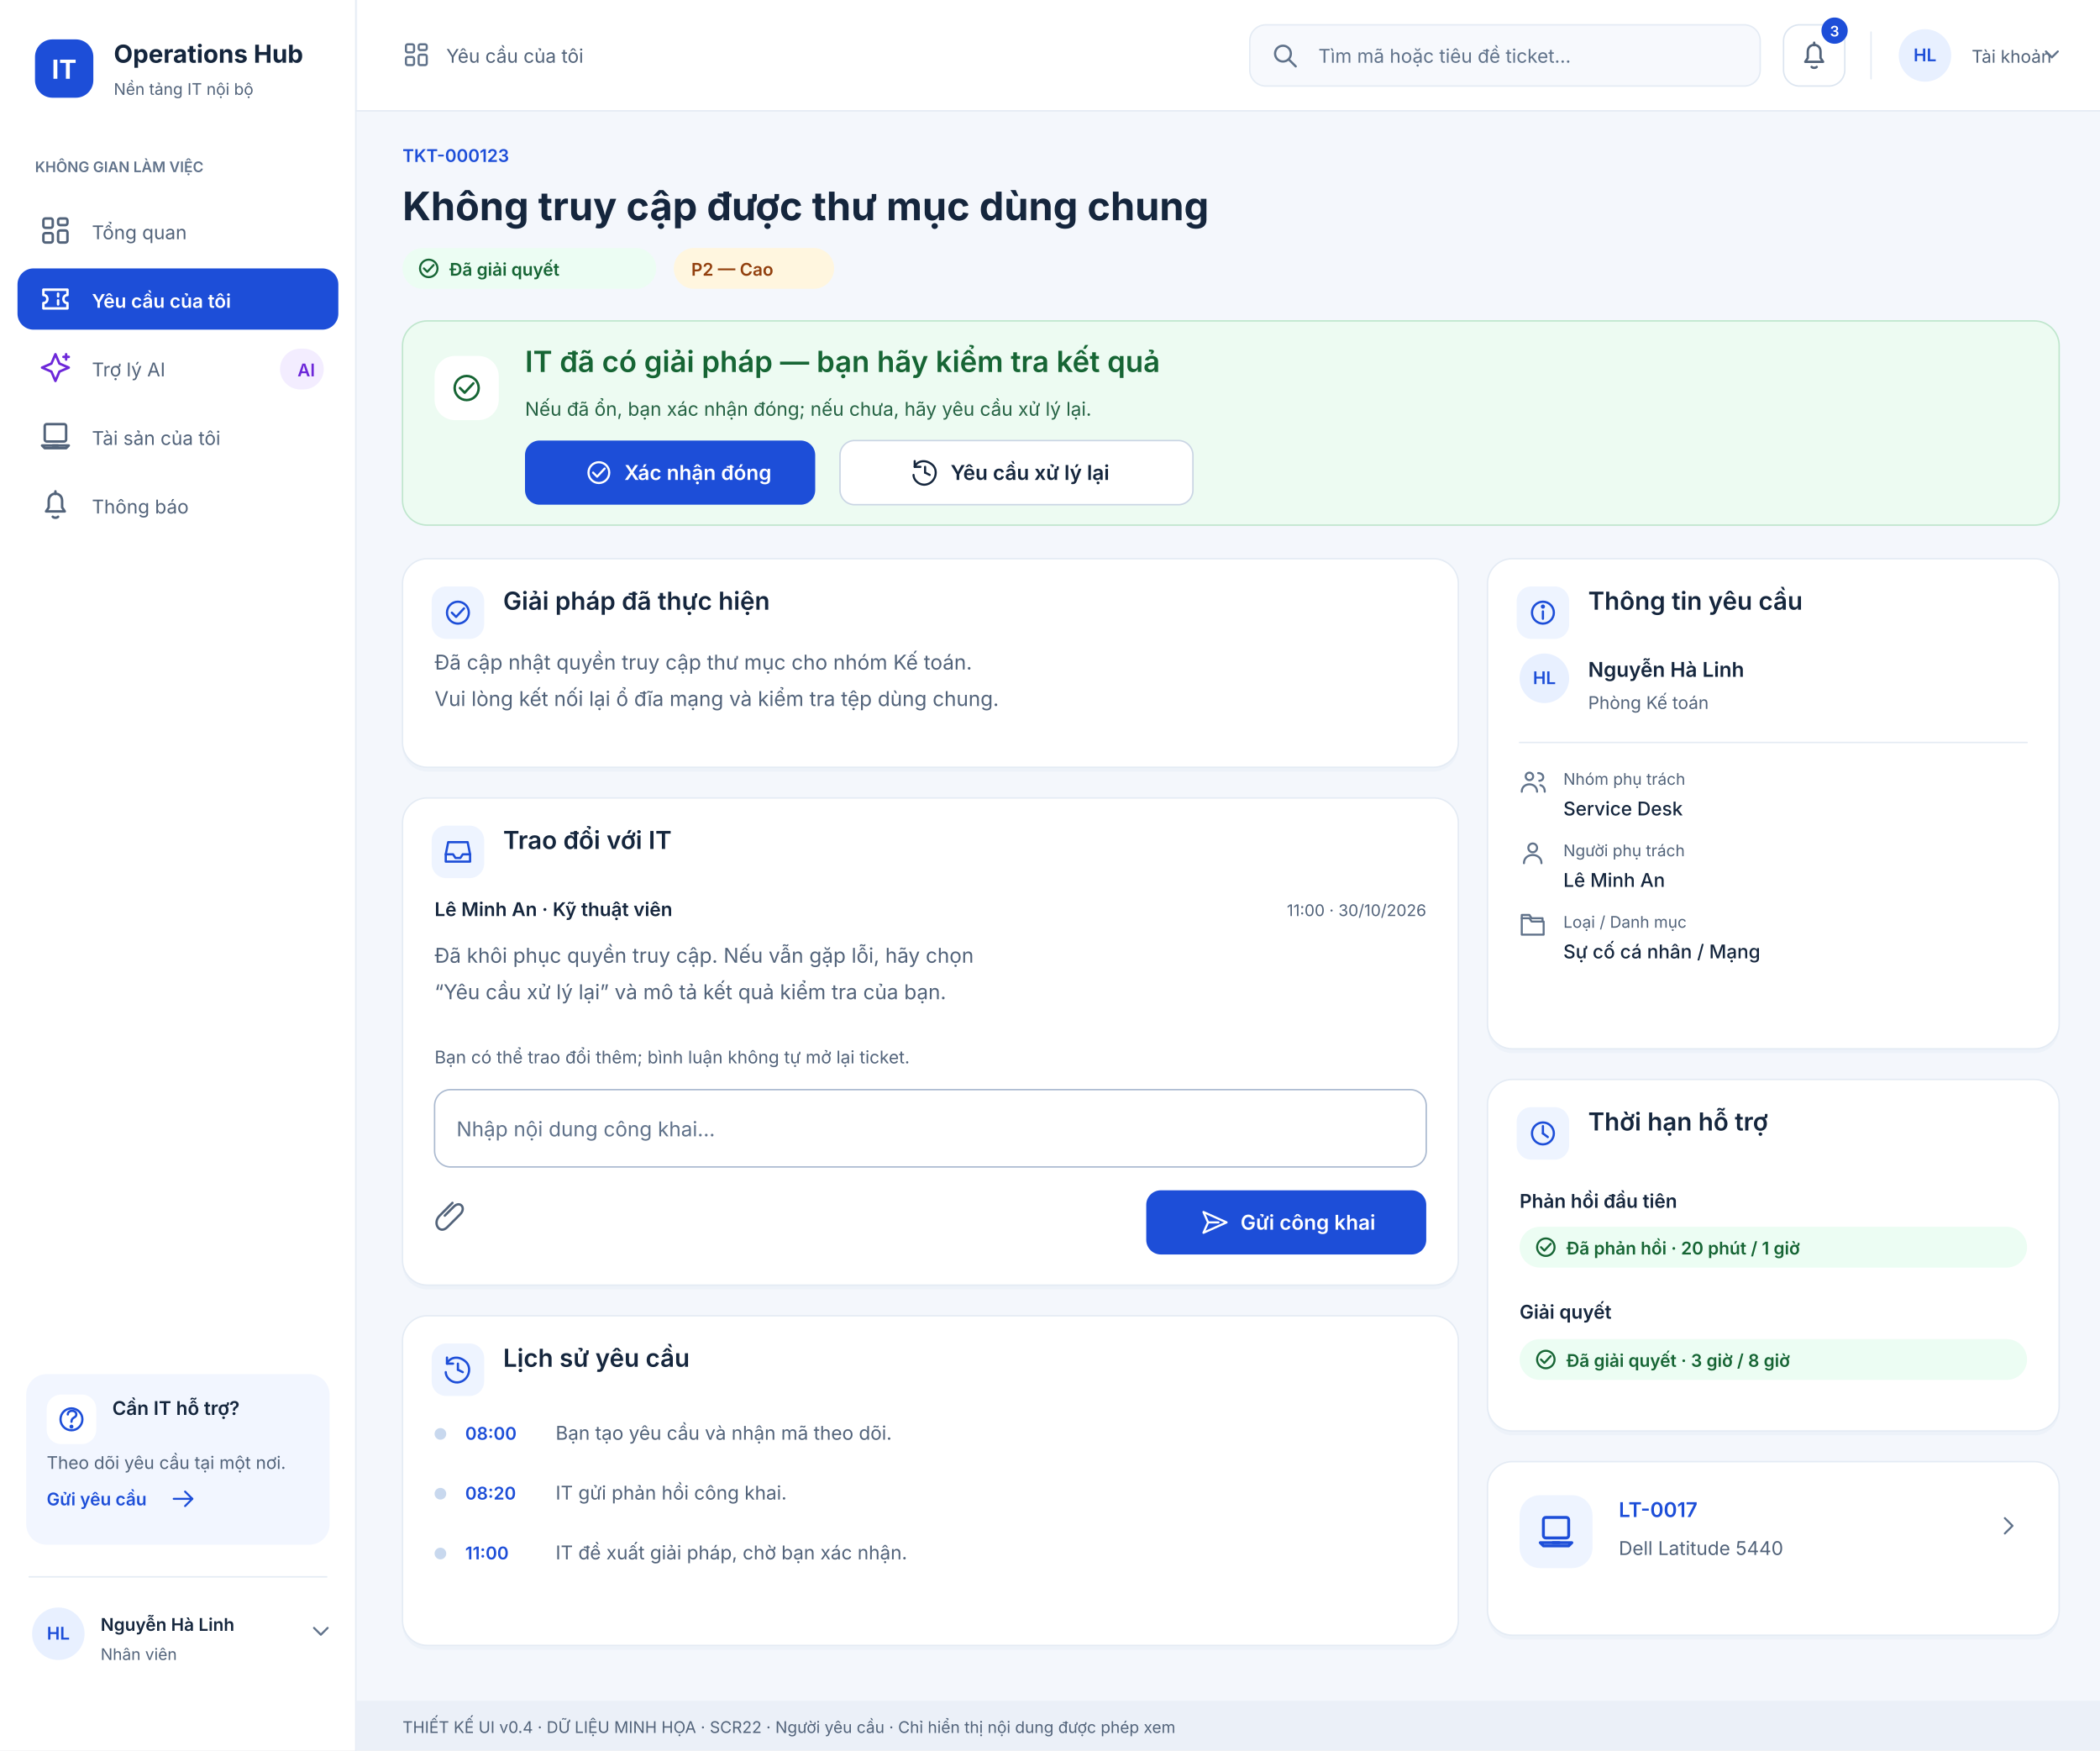
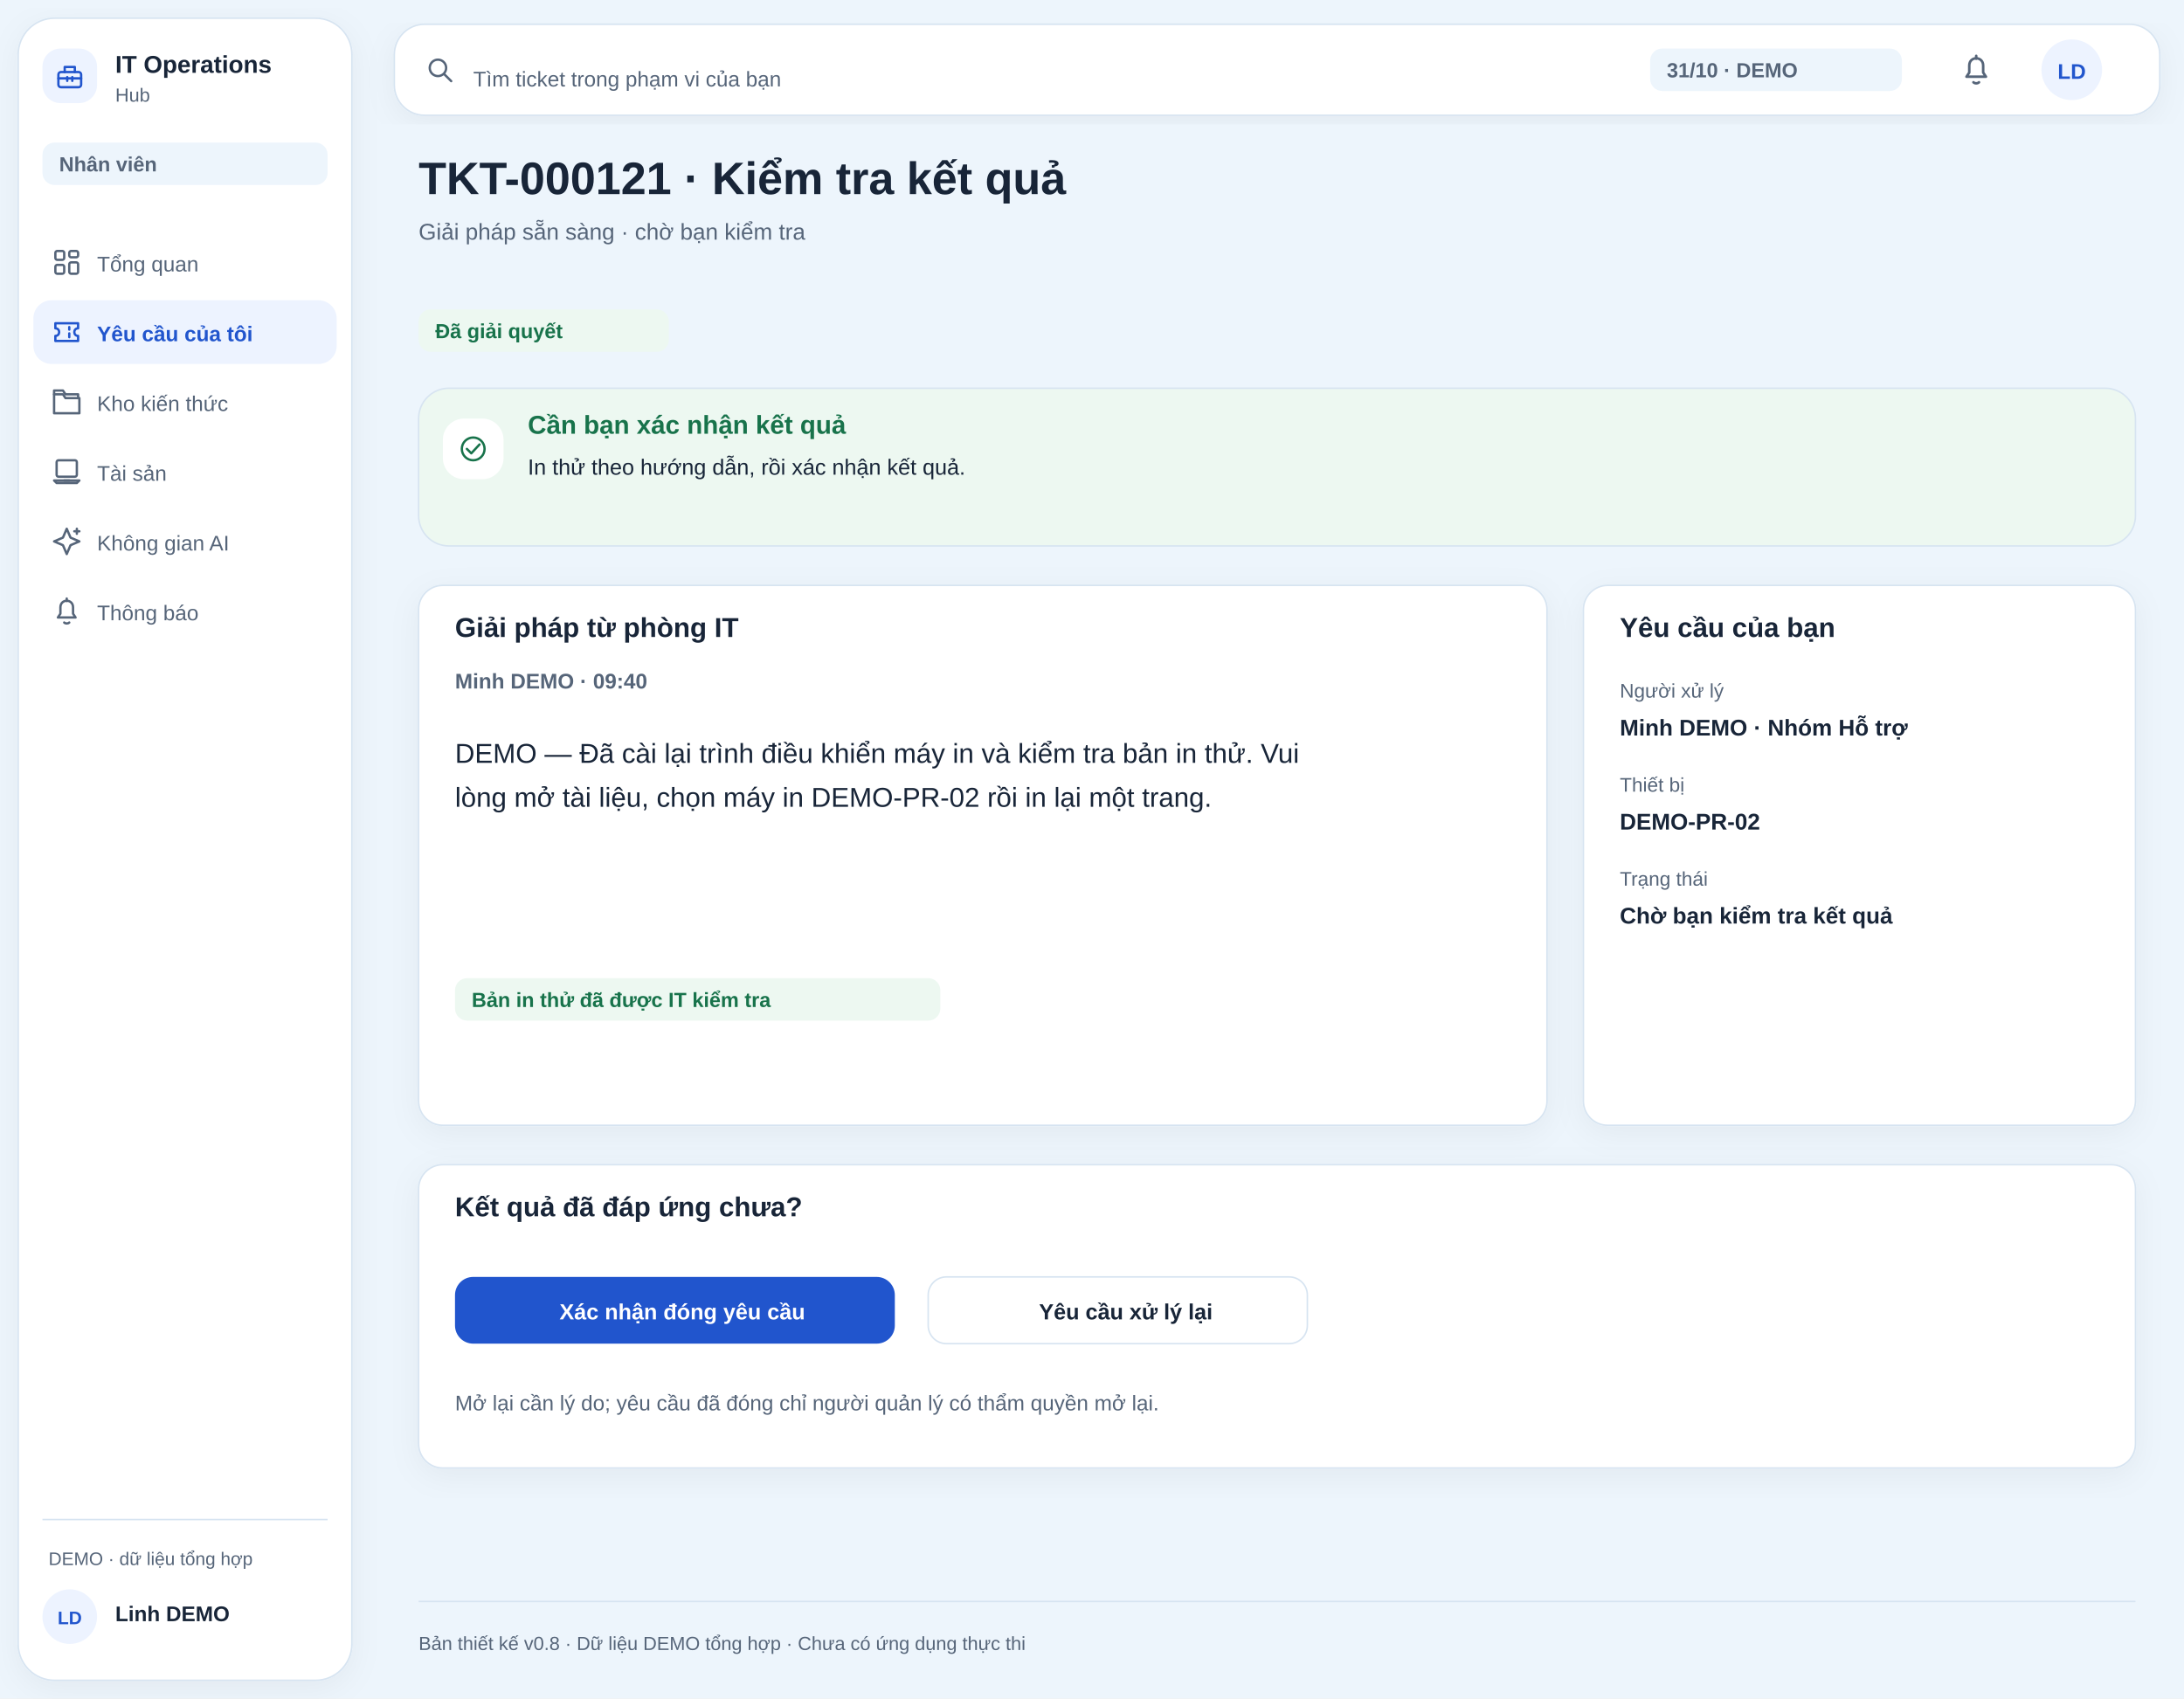
- <svg xmlns="http://www.w3.org/2000/svg" width="1440" height="1200" viewBox="0 0 1440 1200" role="img" aria-labelledby="title desc" data-figure-id="FIG-UI06" data-design-status="design-draft">
-   <style>text{font-family:Inter,Segoe UI,Arial,sans-serif}</style>
-   <rect x="0" y="0" width="1440" height="1200" rx="0" fill="#F4F7FC" />
-   <rect x="0" y="0" width="244" height="1200" rx="0" fill="white" />
-   <line x1="244" y1="0" x2="244" y2="1200" stroke="#E5ECF5" stroke-width="1" stroke-linecap="round" />
-   <rect x="24" y="27" width="40" height="40" rx="12" fill="#1D4ED8" />
-   <text x="44" y="54" font-size="18" fill="white" font-weight="700" text-anchor="middle">IT</text>
-   <text x="78" y="43" font-size="17" fill="#15263D" font-weight="700" text-anchor="start">Operations Hub</text>
-   <text x="78" y="65" font-size="11" fill="#52637A" font-weight="400" text-anchor="start">Nền tảng IT nội bộ</text>
-   <text x="24" y="118" font-size="10" fill="#60728A" font-weight="600" text-anchor="start">KHÔNG GIAN LÀM VIỆC</text>
-   <rect x="29.75" y="149.75" width="6.417" height="6.417" rx="1.375" fill="none" stroke="#52637A" stroke-width="1.696" />
-   <rect x="39.833" y="149.75" width="6.417" height="4.583" rx="1.375" fill="none" stroke="#52637A" stroke-width="1.696" />
-   <rect x="29.75" y="159.833" width="6.417" height="6.417" rx="1.375" fill="none" stroke="#52637A" stroke-width="1.696" />
-   <rect x="39.833" y="158.0" width="6.417" height="8.25" rx="1.375" fill="none" stroke="#52637A" stroke-width="1.696" />
-   <text x="63" y="164" font-size="13" fill="#52637A" font-weight="400" text-anchor="start">Tổng quan</text>
-   <rect x="12" y="184" width="220" height="42" rx="11" fill="#1D4ED8" />
-   <path d="M 29.75 198.583 L 46.25 198.583 L 46.25 202.25 C 42.583 202.25 42.583 207.75 46.25 207.75 L 46.25 211.417 L 29.75 211.417 L 29.75 207.75 C 33.417 207.75 33.417 202.25 29.75 202.25 Z" fill="none" stroke="white" stroke-width="1.696" stroke-linecap="round" stroke-linejoin="round" />
-   <line x1="39.833" y1="201.333" x2="39.833" y2="203.167" stroke="white" stroke-width="1.696" stroke-linecap="round" />
-   <line x1="39.833" y1="205.917" x2="39.833" y2="208.667" stroke="white" stroke-width="1.696" stroke-linecap="round" />
-   <text x="63" y="211" font-size="13" fill="white" font-weight="600" text-anchor="start">Yêu cầu của tôi</text>
-   <path d="M 38.0 242.833 L 40.75 249.25 L 47.167 252.0 L 40.75 254.75 L 38.0 261.167 L 35.25 254.75 L 28.833 252.0 L 35.25 249.25 Z" fill="none" stroke="#6D28D9" stroke-width="1.696" stroke-linecap="round" stroke-linejoin="round" />
-   <line x1="45.333" y1="242.833" x2="45.333" y2="246.5" stroke="#6D28D9" stroke-width="1.696" stroke-linecap="round" />
-   <line x1="43.5" y1="244.667" x2="47.167" y2="244.667" stroke="#6D28D9" stroke-width="1.696" stroke-linecap="round" />
-   <text x="63" y="258" font-size="13" fill="#52637A" font-weight="400" text-anchor="start">Trợ lý AI</text>
-   <rect x="192" y="239" width="30" height="28" rx="14" fill="#F3EDFF" />
-   <text x="204" y="258" font-size="12" fill="#6D28D9" font-weight="600" text-anchor="start">AI</text>
-   <rect x="30.667" y="290.75" width="14.667" height="11.917" rx="1.375" fill="none" stroke="#52637A" stroke-width="1.696" />
-   <path d="M 28.833 305.417 L 47.167 305.417 L 45.333 307.25 L 30.667 307.25 Z" fill="none" stroke="#52637A" stroke-width="1.696" stroke-linecap="round" stroke-linejoin="round" />
-   <line x1="36.167" y1="305.417" x2="39.833" y2="305.417" stroke="#52637A" stroke-width="1.696" stroke-linecap="round" />
-   <text x="63" y="305" font-size="13" fill="#52637A" font-weight="400" text-anchor="start">Tài sản của tôi</text>
-   <path d="M 31.583 350.583 L 44.417 350.583 L 42.583 347.833 L 42.583 343.25 C 42.583 336.833 33.417 336.833 33.417 343.25 L 33.417 347.833 Z" fill="none" stroke="#52637A" stroke-width="1.696" stroke-linecap="round" stroke-linejoin="round" />
-   <path d="M 36.167 354.25 C 37.083 355.167 38.917 355.167 39.833 354.25" fill="none" stroke="#52637A" stroke-width="1.696" stroke-linecap="round" stroke-linejoin="round" />
-   <line x1="38.0" y1="336.833" x2="38.0" y2="338.667" stroke="#52637A" stroke-width="1.696" stroke-linecap="round" />
-   <text x="63" y="352" font-size="13" fill="#52637A" font-weight="400" text-anchor="start">Thông báo</text>
-   <rect x="18" y="942" width="208" height="117" rx="14" fill="#F2F6FF" />
-   <rect x="32" y="956" width="34" height="34" rx="10" fill="white" />
-   <circle cx="49.0" cy="973.0" r="7.5" fill="none" stroke="#1D4ED8" stroke-width="1.542" />
-   <path d="M 46.5 969.667 C 46.5 966.333 52.333 966.333 52.333 969.667 C 52.333 972.167 49.0 971.333 49.0 974.667" fill="none" stroke="#1D4ED8" stroke-width="1.542" stroke-linecap="round" stroke-linejoin="round" />
-   <circle cx="49.0" cy="978.0" r="0.583" fill="#1D4ED8" stroke="#1D4ED8" stroke-width="1.542" />
-   <text x="77" y="970" font-size="13" fill="#15263D" font-weight="600" text-anchor="start">Cần IT hỗ trợ?</text>
-   <text x="32" y="1007" font-size="12" fill="#52637A" font-weight="400" text-anchor="start">Theo dõi yêu cầu tại một nơi.</text>
-   <text x="32" y="1032" font-size="12" fill="#1D4ED8" font-weight="600" text-anchor="start">Gửi yêu cầu</text>
-   <path d="M 126.917 1022.542 L 131.875 1027.5 L 126.917 1032.458" fill="none" stroke="#1D4ED8" stroke-width="1.4" stroke-linecap="round" stroke-linejoin="round" />
-   <line x1="119.125" y1="1027.5" x2="131.875" y2="1027.5" stroke="#1D4ED8" stroke-width="1.4" stroke-linecap="round" />
-   <line x1="20" y1="1081" x2="224" y2="1081" stroke="#E4EBF4" stroke-width="1" stroke-linecap="round" />
-   <circle cx="40.0" cy="1120.0" r="18.0" fill="#E8F0FF" />
-   <text x="40.0" y="1124.0" font-size="12" fill="#1D4ED8" font-weight="600" text-anchor="middle">HL</text>
-   <text x="69" y="1118" font-size="12" fill="#15263D" font-weight="600" text-anchor="start">Nguyễn Hà Linh</text>
-   <text x="69" y="1138" font-size="11" fill="#52637A" font-weight="400" text-anchor="start">Nhân viên</text>
-   <path d="M 215.333 1116.0 L 220.0 1120.667 L 224.667 1116.0" fill="none" stroke="#60728A" stroke-width="1.4" stroke-linecap="round" stroke-linejoin="round" />
-   <rect x="245" y="0" width="1195" height="76" rx="0" fill="white" />
-   <line x1="244" y1="76" x2="1440" y2="76" stroke="#E4EBF4" stroke-width="1" stroke-linecap="round" />
-   <rect x="278.375" y="30.375" width="5.542" height="5.542" rx="1.188" fill="none" stroke="#60728A" stroke-width="1.465" />
-   <rect x="287.083" y="30.375" width="5.542" height="3.958" rx="1.188" fill="none" stroke="#60728A" stroke-width="1.465" />
-   <rect x="278.375" y="39.083" width="5.542" height="5.542" rx="1.188" fill="none" stroke="#60728A" stroke-width="1.465" />
-   <rect x="287.083" y="37.5" width="5.542" height="7.125" rx="1.188" fill="none" stroke="#60728A" stroke-width="1.465" />
-   <text x="306" y="43" font-size="13" fill="#52637A" font-weight="400" text-anchor="start">Yêu cầu của tôi</text>
-   <rect x="857" y="17" width="350" height="42" rx="11" fill="#F7F9FD" stroke="#E4EBF4" stroke-width="1" />
-   <circle cx="879.75" cy="36.75" r="5.417" fill="none" stroke="#60728A" stroke-width="1.542" />
-   <line x1="883.917" y1="40.917" x2="888.5" y2="45.5" stroke="#60728A" stroke-width="1.542" stroke-linecap="round" />
-   <text x="904" y="43" font-size="13" fill="#60728A" font-weight="400" text-anchor="start">Tìm mã hoặc tiêu đề ticket…</text>
-   <rect x="1223" y="17" width="42" height="42" rx="11" fill="white" stroke="#DCE5F0" stroke-width="1" />
-   <path d="M 1237.875 42.375 L 1250.125 42.375 L 1248.375 39.75 L 1248.375 35.375 C 1248.375 29.25 1239.625 29.25 1239.625 35.375 L 1239.625 39.75 Z" fill="none" stroke="#52637A" stroke-width="1.619" stroke-linecap="round" stroke-linejoin="round" />
-   <path d="M 1242.25 45.875 C 1243.125 46.75 1244.875 46.75 1245.75 45.875" fill="none" stroke="#52637A" stroke-width="1.619" stroke-linecap="round" stroke-linejoin="round" />
-   <line x1="1244.0" y1="29.25" x2="1244.0" y2="31.0" stroke="#52637A" stroke-width="1.619" stroke-linecap="round" />
-   <circle cx="1258" cy="21" r="9" fill="#1D4ED8" />
-   <text x="1258" y="25" font-size="10" fill="white" font-weight="600" text-anchor="middle">3</text>
-   <line x1="1283" y1="22" x2="1283" y2="54" stroke="#E4EBF4" stroke-width="1" stroke-linecap="round" />
-   <circle cx="1320.0" cy="38.0" r="18.0" fill="#E8F0FF" />
-   <text x="1320.0" y="42.0" font-size="12" fill="#1D4ED8" font-weight="600" text-anchor="middle">HL</text>
-   <text x="1352" y="43" font-size="12" fill="#52637A" font-weight="400" text-anchor="start">Tài khoản</text>
-   <path d="M 1402.917 35.25 L 1407.0 39.333 L 1411.083 35.25" fill="none" stroke="#60728A" stroke-width="1.4" stroke-linecap="round" stroke-linejoin="round" />
-   <text x="276" y="111" font-size="12" fill="#1D4ED8" font-weight="600" text-anchor="start">TKT-000123</text>
-   <text x="276" y="151" font-size="27" fill="#15263D" font-weight="700" text-anchor="start">Không truy cập được thư mục dùng chung</text>
-   <rect x="276" y="170" width="174" height="28" rx="14" fill="#ECFDF3" />
-   <circle cx="294.0" cy="184.0" r="6.0" fill="none" stroke="#166534" stroke-width="1.4" />
-   <path d="M 290.667 184.0 L 293.0 186.333 L 297.333 181.667" fill="none" stroke="#166534" stroke-width="1.4" stroke-linecap="round" stroke-linejoin="round" />
-   <text x="308" y="189" font-size="12" fill="#166534" font-weight="600" text-anchor="start">Đã giải quyết</text>
-   <rect x="462" y="170" width="110" height="28" rx="14" fill="#FFF6DF" />
-   <text x="474" y="189" font-size="12" fill="#92400E" font-weight="600" text-anchor="start">P2 — Cao</text>
-   <rect x="276" y="220" width="1136" height="140" rx="17" fill="#EDFBF2" stroke="#BFE6CD" stroke-width="1" />
-   <rect x="298" y="244" width="44" height="44" rx="14" fill="white" />
-   <circle cx="320.0" cy="266.0" r="8.25" fill="none" stroke="#166534" stroke-width="1.696" />
-   <path d="M 315.417 266.0 L 318.625 269.208 L 324.583 262.792" fill="none" stroke="#166534" stroke-width="1.696" stroke-linecap="round" stroke-linejoin="round" />
-   <text x="360" y="255" font-size="20" fill="#166534" font-weight="600" text-anchor="start">IT đã có giải pháp — bạn hãy kiểm tra kết quả</text>
-   <text x="360" y="285" font-size="13" fill="#266344" font-weight="400" text-anchor="start">Nếu đã ổn, bạn xác nhận đóng; nếu chưa, hãy yêu cầu xử lý lại.</text>
-   <rect x="360" y="302" width="199" height="44" rx="10" fill="#1D4ED8" />
-   <circle cx="410.65" cy="324.0" r="7.125" fill="none" stroke="white" stroke-width="1.465" />
-   <path d="M 406.692 324.0 L 409.462 326.771 L 414.608 321.229" fill="none" stroke="white" stroke-width="1.465" stroke-linecap="round" stroke-linejoin="round" />
-   <text x="428.15" y="329.0" font-size="14" fill="white" font-weight="600" text-anchor="start">Xác nhận đóng</text>
-   <rect x="576" y="302" width="242" height="44" rx="10" fill="white" stroke="#CAD5E4" stroke-width="1" />
-   <path d="M 627.225 320.042 C 628.808 316.083 634.35 314.5 639.1 318.458 C 643.85 322.417 641.475 330.333 635.933 331.917 C 631.183 333.5 626.433 329.542 626.433 325.583" fill="none" stroke="#15263D" stroke-width="1.465" stroke-linecap="round" stroke-linejoin="round" />
-   <path d="M 627.225 316.083 L 627.225 320.042 L 631.183 320.042" fill="none" stroke="#15263D" stroke-width="1.465" stroke-linecap="round" stroke-linejoin="round" />
-   <line x1="634.35" y1="320.042" x2="634.35" y2="324.0" stroke="#15263D" stroke-width="1.465" stroke-linecap="round" />
-   <line x1="634.35" y1="324.0" x2="637.517" y2="325.583" stroke="#15263D" stroke-width="1.465" stroke-linecap="round" />
-   <text x="651.85" y="329.0" font-size="14" fill="#15263D" font-weight="600" text-anchor="start">Yêu cầu xử lý lại</text>
-   <rect x="276" y="386" width="724" height="143" rx="17" fill="#EAF0F8" opacity="0.65" />
-   <rect x="276" y="383" width="724" height="143" rx="17" fill="white" stroke="#E4EBF4" stroke-width="1" />
-   <rect x="296" y="402" width="36" height="36" rx="10" fill="#EEF4FF" />
-   <circle cx="314.0" cy="420.0" r="7.5" fill="none" stroke="#1D4ED8" stroke-width="1.542" />
-   <path d="M 309.833 420.0 L 312.75 422.917 L 318.167 417.083" fill="none" stroke="#1D4ED8" stroke-width="1.542" stroke-linecap="round" stroke-linejoin="round" />
-   <text x="345" y="418" font-size="17" fill="#15263D" font-weight="600" text-anchor="start">Giải pháp đã thực hiện</text>
-   <text x="298" y="459" font-size="14" fill="#52637A" font-weight="400" text-anchor="start">Đã cập nhật quyền truy cập thư mục cho nhóm Kế toán.</text>
-   <text x="298" y="484" font-size="14" fill="#52637A" font-weight="400" text-anchor="start">Vui lòng kết nối lại ổ đĩa mạng và kiểm tra tệp dùng chung.</text>
-   <rect x="276" y="550" width="724" height="334" rx="17" fill="#EAF0F8" opacity="0.65" />
-   <rect x="276" y="547" width="724" height="334" rx="17" fill="white" stroke="#E4EBF4" stroke-width="1" />
-   <rect x="296" y="566" width="36" height="36" rx="10" fill="#EEF4FF" />
-   <path d="M 307.333 577.333 L 320.667 577.333 L 322.333 585.667 L 322.333 590.667 L 305.667 590.667 L 305.667 585.667 Z" fill="none" stroke="#1D4ED8" stroke-width="1.542" stroke-linecap="round" stroke-linejoin="round" />
-   <path d="M 305.667 585.667 L 310.667 585.667 L 312.333 588.167 L 315.667 588.167 L 317.333 585.667 L 322.333 585.667" fill="none" stroke="#1D4ED8" stroke-width="1.542" stroke-linecap="round" stroke-linejoin="round" />
-   <text x="345" y="582" font-size="17" fill="#15263D" font-weight="600" text-anchor="start">Trao đổi với IT</text>
-   <text x="298" y="628" font-size="13" fill="#15263D" font-weight="600" text-anchor="start">Lê Minh An · Kỹ thuật viên</text>
-   <text x="978" y="628" font-size="11" fill="#52637A" font-weight="400" text-anchor="end">11:00 · 30/10/2026</text>
-   <text x="298" y="660" font-size="14" fill="#52637A" font-weight="400" text-anchor="start">Đã khôi phục quyền truy cập. Nếu vẫn gặp lỗi, hãy chọn</text>
-   <text x="298" y="685" font-size="14" fill="#52637A" font-weight="400" text-anchor="start">“Yêu cầu xử lý lại” và mô tả kết quả kiểm tra của bạn.</text>
-   <text x="298" y="729" font-size="12" fill="#52637A" font-weight="400" text-anchor="start">Bạn có thể trao đổi thêm; bình luận không tự mở lại ticket.</text>
-   <rect x="298" y="747" width="680" height="53" rx="11" fill="white" stroke="#ABBAD0" stroke-width="1" />
-   <text x="313" y="779" font-size="14" fill="#60728A" font-weight="400" text-anchor="start">Nhập nội dung công khai…</text>
-   <path d="M 305.0 833.375 L 311.125 827.25 C 315.5 822.875 319.875 828.125 315.5 832.5 L 306.75 841.25 C 301.5 846.5 296.25 838.625 301.5 833.375 L 310.25 824.625" fill="none" stroke="#52637A" stroke-width="1.619" stroke-linecap="round" stroke-linejoin="round" />
-   <rect x="786" y="816" width="192" height="44" rx="10" fill="#1D4ED8" />
-   <path d="M 825.233 830.875 L 841.067 838.0 L 825.233 845.125 L 828.4 838.0 Z" fill="none" stroke="white" stroke-width="1.465" stroke-linecap="round" stroke-linejoin="round" />
-   <line x1="828.4" y1="838.0" x2="835.525" y2="838.0" stroke="white" stroke-width="1.465" stroke-linecap="round" />
-   <text x="850.65" y="843.0" font-size="14" fill="white" font-weight="600" text-anchor="start">Gửi công khai</text>
-   <rect x="276" y="905" width="724" height="226" rx="17" fill="#EAF0F8" opacity="0.65" />
-   <rect x="276" y="902" width="724" height="226" rx="17" fill="white" stroke="#E4EBF4" stroke-width="1" />
-   <rect x="296" y="921" width="36" height="36" rx="10" fill="#EEF4FF" />
-   <path d="M 306.5 934.833 C 308.167 930.667 314.0 929.0 319.0 933.167 C 324.0 937.333 321.5 945.667 315.667 947.333 C 310.667 949.0 305.667 944.833 305.667 940.667" fill="none" stroke="#1D4ED8" stroke-width="1.542" stroke-linecap="round" stroke-linejoin="round" />
-   <path d="M 306.5 930.667 L 306.5 934.833 L 310.667 934.833" fill="none" stroke="#1D4ED8" stroke-width="1.542" stroke-linecap="round" stroke-linejoin="round" />
-   <line x1="314.0" y1="934.833" x2="314.0" y2="939.0" stroke="#1D4ED8" stroke-width="1.542" stroke-linecap="round" />
-   <line x1="314.0" y1="939.0" x2="317.333" y2="940.667" stroke="#1D4ED8" stroke-width="1.542" stroke-linecap="round" />
-   <text x="345" y="937" font-size="17" fill="#15263D" font-weight="600" text-anchor="start">Lịch sử yêu cầu</text>
-   <circle cx="302" cy="983" r="4" fill="#C8D8EE" />
-   <text x="319" y="987" font-size="12" fill="#1D4ED8" font-weight="600" text-anchor="start">08:00</text>
-   <text x="381" y="987" font-size="13" fill="#52637A" font-weight="400" text-anchor="start">Bạn tạo yêu cầu và nhận mã theo dõi.</text>
-   <circle cx="302" cy="1024" r="4" fill="#C8D8EE" />
-   <text x="319" y="1028" font-size="12" fill="#1D4ED8" font-weight="600" text-anchor="start">08:20</text>
-   <text x="381" y="1028" font-size="13" fill="#52637A" font-weight="400" text-anchor="start">IT gửi phản hồi công khai.</text>
-   <circle cx="302" cy="1065" r="4" fill="#C8D8EE" />
-   <text x="319" y="1069" font-size="12" fill="#1D4ED8" font-weight="600" text-anchor="start">11:00</text>
-   <text x="381" y="1069" font-size="13" fill="#52637A" font-weight="400" text-anchor="start">IT đề xuất giải pháp, chờ bạn xác nhận.</text>
-   <rect x="1020" y="386" width="392" height="336" rx="17" fill="#EAF0F8" opacity="0.65" />
-   <rect x="1020" y="383" width="392" height="336" rx="17" fill="white" stroke="#E4EBF4" stroke-width="1" />
-   <rect x="1040" y="402" width="36" height="36" rx="10" fill="#EEF4FF" />
-   <circle cx="1058.0" cy="420.0" r="7.5" fill="none" stroke="#1D4ED8" stroke-width="1.542" />
-   <circle cx="1058.0" cy="415.833" r="0.667" fill="#1D4ED8" stroke="#1D4ED8" stroke-width="1.542" />
-   <line x1="1058.0" y1="419.167" x2="1058.0" y2="424.167" stroke="#1D4ED8" stroke-width="1.542" stroke-linecap="round" />
-   <text x="1089" y="418" font-size="17" fill="#15263D" font-weight="600" text-anchor="start">Thông tin yêu cầu</text>
-   <circle cx="1059.0" cy="465.0" r="17.0" fill="#E8F0FF" />
-   <text x="1059.0" y="469.0" font-size="12" fill="#1D4ED8" font-weight="600" text-anchor="middle">HL</text>
-   <text x="1089" y="464" font-size="14" fill="#15263D" font-weight="600" text-anchor="start">Nguyễn Hà Linh</text>
-   <text x="1089" y="486" font-size="12" fill="#52637A" font-weight="400" text-anchor="start">Phòng Kế toán</text>
-   <line x1="1042" y1="509" x2="1390" y2="509" stroke="#E4EBF4" stroke-width="1" stroke-linecap="round" />
-   <circle cx="1048.75" cy="532.25" r="2.55" fill="none" stroke="#60728A" stroke-width="1.4" />
-   <path d="M 1043.5 542.75 C 1043.5 536.0 1054.0 536.0 1054.0 542.75" fill="none" stroke="#60728A" stroke-width="1.4" stroke-linecap="round" stroke-linejoin="round" />
-   <path d="M 1054.75 530.0 C 1059.25 530.0 1059.25 535.25 1055.5 535.25" fill="none" stroke="#60728A" stroke-width="1.4" stroke-linecap="round" stroke-linejoin="round" />
-   <path d="M 1056.25 538.25 C 1058.5 539.0 1059.25 540.5 1059.25 542.75" fill="none" stroke="#60728A" stroke-width="1.4" stroke-linecap="round" stroke-linejoin="round" />
-   <text x="1072" y="538" font-size="11" fill="#52637A" font-weight="400" text-anchor="start">Nhóm phụ trách</text>
-   <text x="1072" y="559" font-size="13" fill="#15263D" font-weight="500" text-anchor="start">Service Desk</text>
-   <circle cx="1051.0" cy="581.25" r="3.0" fill="none" stroke="#60728A" stroke-width="1.4" />
-   <path d="M 1045.0 591.75 C 1045.0 584.25 1057.0 584.25 1057.0 591.75" fill="none" stroke="#60728A" stroke-width="1.4" stroke-linecap="round" stroke-linejoin="round" />
-   <text x="1072" y="587" font-size="11" fill="#52637A" font-weight="400" text-anchor="start">Người phụ trách</text>
-   <text x="1072" y="608" font-size="13" fill="#15263D" font-weight="500" text-anchor="start">Lê Minh An</text>
-   <path d="M 1043.5 629.5 L 1048.75 629.5 L 1050.25 631.75 L 1058.5 631.75 L 1058.5 640.75 L 1043.5 640.75 Z" fill="none" stroke="#60728A" stroke-width="1.4" stroke-linecap="round" stroke-linejoin="round" />
-   <path d="M 1043.5 629.5 L 1043.5 627.25 L 1048.75 627.25 L 1050.25 629.5 L 1057.75 629.5 L 1057.75 631.75" fill="none" stroke="#60728A" stroke-width="1.4" stroke-linecap="round" stroke-linejoin="round" />
-   <text x="1072" y="636" font-size="11" fill="#52637A" font-weight="400" text-anchor="start">Loại / Danh mục</text>
-   <text x="1072" y="657" font-size="13" fill="#15263D" font-weight="500" text-anchor="start">Sự cố cá nhân / Mạng</text>
-   <rect x="1020" y="743" width="392" height="241" rx="17" fill="#EAF0F8" opacity="0.65" />
-   <rect x="1020" y="740" width="392" height="241" rx="17" fill="white" stroke="#E4EBF4" stroke-width="1" />
-   <rect x="1040" y="759" width="36" height="36" rx="10" fill="#EEF4FF" />
-   <circle cx="1058.0" cy="777.0" r="7.5" fill="none" stroke="#1D4ED8" stroke-width="1.542" />
-   <line x1="1058.0" y1="772.0" x2="1058.0" y2="777.0" stroke="#1D4ED8" stroke-width="1.542" stroke-linecap="round" />
-   <line x1="1058.0" y1="777.0" x2="1061.333" y2="779.5" stroke="#1D4ED8" stroke-width="1.542" stroke-linecap="round" />
-   <text x="1089" y="775" font-size="17" fill="#15263D" font-weight="600" text-anchor="start">Thời hạn hỗ trợ</text>
-   <text x="1042" y="828" font-size="13" fill="#15263D" font-weight="600" text-anchor="start">Phản hồi đầu tiên</text>
-   <rect x="1042" y="841" width="348" height="28" rx="14" fill="#ECFDF3" />
-   <circle cx="1060.0" cy="855.0" r="6.0" fill="none" stroke="#166534" stroke-width="1.4" />
-   <path d="M 1056.667 855.0 L 1059.0 857.333 L 1063.333 852.667" fill="none" stroke="#166534" stroke-width="1.4" stroke-linecap="round" stroke-linejoin="round" />
-   <text x="1074" y="860" font-size="12" fill="#166534" font-weight="600" text-anchor="start">Đã phản hồi · 20 phút / 1 giờ</text>
-   <text x="1042" y="904" font-size="13" fill="#15263D" font-weight="600" text-anchor="start">Giải quyết</text>
-   <rect x="1042" y="918" width="348" height="28" rx="14" fill="#ECFDF3" />
-   <circle cx="1060.0" cy="932.0" r="6.0" fill="none" stroke="#166534" stroke-width="1.4" />
-   <path d="M 1056.667 932.0 L 1059.0 934.333 L 1063.333 929.667" fill="none" stroke="#166534" stroke-width="1.4" stroke-linecap="round" stroke-linejoin="round" />
-   <text x="1074" y="937" font-size="12" fill="#166534" font-weight="600" text-anchor="start">Đã giải quyết · 3 giờ / 8 giờ</text>
-   <rect x="1020" y="1005" width="392" height="119" rx="17" fill="#EAF0F8" opacity="0.65" />
-   <rect x="1020" y="1002" width="392" height="119" rx="17" fill="white" stroke="#E4EBF4" stroke-width="1" />
-   <rect x="1042" y="1025" width="50" height="50" rx="14" fill="#EEF4FF" />
-   <rect x="1058.333" y="1040.25" width="17.333" height="14.083" rx="1.625" fill="none" stroke="#1D4ED8" stroke-width="2.004" />
-   <path d="M 1056.167 1057.583 L 1077.833 1057.583 L 1075.667 1059.75 L 1058.333 1059.75 Z" fill="none" stroke="#1D4ED8" stroke-width="2.004" stroke-linecap="round" stroke-linejoin="round" />
-   <line x1="1064.833" y1="1057.583" x2="1069.167" y2="1057.583" stroke="#1D4ED8" stroke-width="2.004" stroke-linecap="round" />
-   <text x="1110" y="1040" font-size="14" fill="#1D4ED8" font-weight="600" text-anchor="start">LT-0017</text>
-   <text x="1110" y="1066" font-size="13" fill="#52637A" font-weight="400" text-anchor="start">Dell Latitude 5440</text>
-   <path d="M 1374.75 1040.75 L 1380.0 1046.0 L 1374.75 1051.25" fill="none" stroke="#60728A" stroke-width="1.4" stroke-linecap="round" stroke-linejoin="round" />
-   <rect x="244" y="1166" width="1196" height="34" rx="0" fill="#EBF0F8" />
-   <text x="276" y="1188" font-size="11" fill="#52637A" font-weight="400" text-anchor="start">THIẾT KẾ UI v0.4 · DỮ LIỆU MINH HỌA · SCR22 · Người yêu cầu · Chỉ hiển thị nội dung được phép xem</text>
+ <svg xmlns="http://www.w3.org/2000/svg" width="1440" height="1120" viewBox="0 0 1440 1120" role="img" aria-labelledby="title desc">
+   <defs>
+     <filter id="soft">
+       <feDropShadow dx="0" dy="5" stdDeviation="10" flood-color="#182538" flood-opacity=".05" />
+     </filter>
+   </defs>
+   <g font-family="Segoe UI,Arial,sans-serif">
+     <rect x="0" y="0" width="1440" height="1120" rx="0" fill="#EDF5FC" stroke="none" stroke-width="1" />
+     <rect x="12" y="12" width="220" height="1096" rx="24" fill="#FFFFFF" stroke="#D7E4F1" stroke-width="1" filter="url(#soft)" />
+     <rect x="28" y="32" width="36" height="36" rx="12" fill="#EDF3FF" stroke="none" stroke-width="1" />
+     <g transform="translate(36 40) scale(0.8333333)" color="#2155CD">
+       <rect x="3.0" y="9.0" width="18.0" height="12.0" rx="2.0" fill="none" stroke="currentColor" stroke-width="1.85" />
+       <path d="M 8.0 9.0 L 8.0 5.0 L 16.0 5.0 L 16.0 9.0" fill="none" stroke="currentColor" stroke-width="1.85" stroke-linecap="round" stroke-linejoin="round" />
+       <line x1="3.0" y1="14.0" x2="21.0" y2="14.0" stroke="currentColor" stroke-width="1.85" stroke-linecap="round" />
+       <line x1="10.0" y1="13.0" x2="10.0" y2="16.0" stroke="currentColor" stroke-width="1.85" stroke-linecap="round" />
+       <line x1="14.0" y1="13.0" x2="14.0" y2="16.0" stroke="currentColor" stroke-width="1.85" stroke-linecap="round" />
+     </g>
+     <text x="76" y="48" font-size="16" fill="#182538" font-weight="700" text-anchor="start" data-max-width="144">IT Operations</text>
+     <text x="76" y="67" font-size="12.5" fill="#566579" font-weight="500" text-anchor="start" data-max-width="144">Hub</text>
+     <rect x="28" y="94" width="188" height="28" rx="8" fill="#EDF5FC" stroke="none" stroke-width="1" />
+     <text x="39" y="113" font-size="13.5" fill="#566579" font-weight="600" text-anchor="start" data-max-width="166">Nhân viên</text>
+     <g transform="translate(34 163) scale(0.8333333)" color="#566579">
+       <rect x="3.0" y="3.0" width="7.0" height="7.0" rx="1.5" fill="none" stroke="currentColor" stroke-width="1.85" />
+       <rect x="14.0" y="3.0" width="7.0" height="5.0" rx="1.5" fill="none" stroke="currentColor" stroke-width="1.85" />
+       <rect x="3.0" y="14.0" width="7.0" height="7.0" rx="1.5" fill="none" stroke="currentColor" stroke-width="1.85" />
+       <rect x="14.0" y="12.0" width="7.0" height="9.0" rx="1.5" fill="none" stroke="currentColor" stroke-width="1.85" />
+     </g>
+     <text x="64" y="179" font-size="14" fill="#566579" font-weight="500" text-anchor="start" data-max-width="150">Tổng quan</text>
+     <rect x="22" y="198" width="200" height="42" rx="12" fill="#EDF3FF" stroke="none" stroke-width="1" />
+     <g transform="translate(34 209) scale(0.8333333)" color="#2155CD">
+       <path d="M 3.0 5.0 L 21.0 5.0 L 21.0 9.0 C 17.0 9.0 17.0 15.0 21.0 15.0 L 21.0 19.0 L 3.0 19.0 L 3.0 15.0 C 7.0 15.0 7.0 9.0 3.0 9.0 Z" fill="none" stroke="currentColor" stroke-width="1.85" stroke-linecap="round" stroke-linejoin="round" />
+       <line x1="14.0" y1="8.0" x2="14.0" y2="10.0" stroke="currentColor" stroke-width="1.85" stroke-linecap="round" />
+       <line x1="14.0" y1="13.0" x2="14.0" y2="16.0" stroke="currentColor" stroke-width="1.85" stroke-linecap="round" />
+     </g>
+     <text x="64" y="225" font-size="14" fill="#2155CD" font-weight="650" text-anchor="start" data-max-width="150">Yêu cầu của tôi</text>
+     <g transform="translate(34 255) scale(0.8333333)" color="#566579">
+       <path d="M 2.0 6.0 L 9.0 6.0 L 11.0 9.0 L 22.0 9.0 L 22.0 21.0 L 2.0 21.0 Z" fill="none" stroke="currentColor" stroke-width="1.85" stroke-linecap="round" stroke-linejoin="round" />
+       <path d="M 2.0 6.0 L 2.0 3.0 L 9.0 3.0 L 11.0 6.0 L 21.0 6.0 L 21.0 9.0" fill="none" stroke="currentColor" stroke-width="1.85" stroke-linecap="round" stroke-linejoin="round" />
+     </g>
+     <text x="64" y="271" font-size="14" fill="#566579" font-weight="500" text-anchor="start" data-max-width="150">Kho kiến thức</text>
+     <g transform="translate(34 301) scale(0.8333333)" color="#566579">
+       <rect x="4.0" y="3.0" width="16.0" height="13.0" rx="1.5" fill="none" stroke="currentColor" stroke-width="1.85" />
+       <path d="M 2.0 19.0 L 22.0 19.0 L 20.0 21.0 L 4.0 21.0 Z" fill="none" stroke="currentColor" stroke-width="1.85" stroke-linecap="round" stroke-linejoin="round" />
+       <line x1="10.0" y1="19.0" x2="14.0" y2="19.0" stroke="currentColor" stroke-width="1.85" stroke-linecap="round" />
+     </g>
+     <text x="64" y="317" font-size="14" fill="#566579" font-weight="500" text-anchor="start" data-max-width="150">Tài sản</text>
+     <g transform="translate(34 347) scale(0.8333333)" color="#566579">
+       <path d="M 12.0 2.0 L 15.0 9.0 L 22.0 12.0 L 15.0 15.0 L 12.0 22.0 L 9.0 15.0 L 2.0 12.0 L 9.0 9.0 Z" fill="none" stroke="currentColor" stroke-width="1.85" stroke-linecap="round" stroke-linejoin="round" />
+       <line x1="20.0" y1="2.0" x2="20.0" y2="6.0" stroke="currentColor" stroke-width="1.85" stroke-linecap="round" />
+       <line x1="18.0" y1="4.0" x2="22.0" y2="4.0" stroke="currentColor" stroke-width="1.85" stroke-linecap="round" />
+     </g>
+     <text x="64" y="363" font-size="14" fill="#566579" font-weight="500" text-anchor="start" data-max-width="150">Không gian AI</text>
+     <g transform="translate(34 393) scale(0.8333333)" color="#566579">
+       <path d="M 5.0 17.0 L 19.0 17.0 L 17.0 14.0 L 17.0 9.0 C 17.0 2.0 7.0 2.0 7.0 9.0 L 7.0 14.0 Z" fill="none" stroke="currentColor" stroke-width="1.85" stroke-linecap="round" stroke-linejoin="round" />
+       <path d="M 10.0 21.0 C 11.0 22.0 13.0 22.0 14.0 21.0" fill="none" stroke="currentColor" stroke-width="1.85" stroke-linecap="round" stroke-linejoin="round" />
+       <line x1="12.0" y1="2.0" x2="12.0" y2="4.0" stroke="currentColor" stroke-width="1.85" stroke-linecap="round" />
+     </g>
+     <text x="64" y="409" font-size="14" fill="#566579" font-weight="500" text-anchor="start" data-max-width="150">Thông báo</text>
+     <path d="M28 1002 L216 1002" stroke="#D7E4F1" stroke-width="1" fill="none" />
+     <text x="32" y="1032" font-size="12" fill="#566579" font-weight="500" text-anchor="start" data-max-width="184">DEMO · dữ liệu tổng hợp</text>
+     <rect x="28" y="1048" width="36" height="36" rx="18" fill="#EDF3FF" stroke="none" stroke-width="1" />
+     <text x="46" y="1071" font-size="12" fill="#2155CD" font-weight="700" text-anchor="middle" data-max-width="30">LD</text>
+     <text x="76" y="1069" font-size="14" fill="#182538" font-weight="650" text-anchor="start" data-max-width="138">Linh DEMO</text>
+     <rect x="260" y="16" width="1164" height="60" rx="20" fill="#FFFFFF" stroke="#D7E4F1" stroke-width="1" filter="url(#soft)" />
+     <g transform="translate(280 36) scale(0.8333333)" color="#566579">
+       <circle cx="10.5" cy="10.5" r="6.5" fill="none" stroke="currentColor" stroke-width="1.85" />
+       <line x1="15.5" y1="15.5" x2="21.0" y2="21.0" stroke="currentColor" stroke-width="1.85" stroke-linecap="round" />
+     </g>
+     <text x="312" y="57" font-size="14" fill="#566579" font-weight="400" text-anchor="start" data-max-width="600">Tìm ticket trong phạm vi của bạn</text>
+     <rect x="1088" y="32" width="166" height="28" rx="8" fill="#EDF5FC" stroke="none" stroke-width="1" />
+     <text x="1099" y="51" font-size="13.5" fill="#566579" font-weight="600" text-anchor="start" data-max-width="144">31/10 · DEMO</text>
+     <g transform="translate(1292 35) scale(0.9166667)" color="#566579">
+       <path d="M 5.0 17.0 L 19.0 17.0 L 17.0 14.0 L 17.0 9.0 C 17.0 2.0 7.0 2.0 7.0 9.0 L 7.0 14.0 Z" fill="none" stroke="currentColor" stroke-width="1.85" stroke-linecap="round" stroke-linejoin="round" />
+       <path d="M 10.0 21.0 C 11.0 22.0 13.0 22.0 14.0 21.0" fill="none" stroke="currentColor" stroke-width="1.85" stroke-linecap="round" stroke-linejoin="round" />
+       <line x1="12.0" y1="2.0" x2="12.0" y2="4.0" stroke="currentColor" stroke-width="1.85" stroke-linecap="round" />
+     </g>
+     <rect x="1346" y="26" width="40" height="40" rx="20" fill="#EDF3FF" stroke="none" stroke-width="1" />
+     <text x="1366" y="52" font-size="14" fill="#2155CD" font-weight="700" text-anchor="middle" data-max-width="30">LD</text>
+     <text x="276" y="128" font-size="30" fill="#182538" font-weight="700" text-anchor="start" data-max-width="830">TKT-000121 · Kiểm tra kết quả</text>
+     <text x="276" y="158" font-size="15" fill="#566579" font-weight="400" text-anchor="start" data-max-width="800">Giải pháp sẵn sàng · chờ bạn kiểm tra</text>
+     <rect x="276" y="204" width="165" height="28" rx="8" fill="#EDF8F1" stroke="none" stroke-width="1" />
+     <text x="287" y="223" font-size="13.5" fill="#18734B" font-weight="600" text-anchor="start" data-max-width="143">Đã giải quyết</text>
+     <rect x="276" y="256" width="1132" height="104" rx="20" fill="#EDF8F1" stroke="#D7E4F1" stroke-width="1" />
+     <rect x="292" y="276" width="40" height="40" rx="14" fill="#FFFFFF" stroke="none" stroke-width="1" />
+     <g transform="translate(302 286) scale(0.8333333)" color="#18734B">
+       <circle cx="12.0" cy="12.0" r="9.0" fill="none" stroke="currentColor" stroke-width="1.85" />
+       <path d="M 7.0 12.0 L 10.5 15.5 L 17.0 8.5" fill="none" stroke="currentColor" stroke-width="1.85" stroke-linecap="round" stroke-linejoin="round" />
+     </g>
+     <text x="348" y="286" font-size="17" fill="#18734B" font-weight="650" text-anchor="start" data-max-width="1038">Cần bạn xác nhận kết quả</text>
+     <text x="348" y="313" font-size="14.5" fill="#182538" font-weight="400" text-anchor="start" data-max-width="1038">In thử theo hướng dẫn, rồi xác nhận kết quả.</text>
+     <rect x="276" y="386" width="744" height="356" rx="16" fill="#FFFFFF" stroke="#D7E4F1" stroke-width="1" filter="url(#soft)" />
+     <text x="300" y="420" font-size="18" fill="#182538" font-weight="650" text-anchor="start" data-max-width="696">Giải pháp từ phòng IT</text>
+     <text x="300" y="454" font-size="14" fill="#566579" font-weight="600" text-anchor="start" data-max-width="680">Minh DEMO · 09:40</text>
+     <text x="300" y="503" font-size="18" fill="#182538" font-weight="400" text-anchor="start" data-max-width="684">DEMO — Đã cài lại trình điều khiển máy in và kiểm tra bản in thử. Vui</text>
+     <text x="300" y="532" font-size="18" fill="#182538" font-weight="400" text-anchor="start" data-max-width="684">lòng mở tài liệu, chọn máy in DEMO-PR-02 rồi in lại một trang.</text>
+     <rect x="300" y="645" width="320" height="28" rx="8" fill="#EDF8F1" stroke="none" stroke-width="1" />
+     <text x="311" y="664" font-size="13.5" fill="#18734B" font-weight="600" text-anchor="start" data-max-width="298">Bản in thử đã được IT kiểm tra</text>
+     <rect x="1044" y="386" width="364" height="356" rx="16" fill="#FFFFFF" stroke="#D7E4F1" stroke-width="1" filter="url(#soft)" />
+     <text x="1068" y="420" font-size="18" fill="#182538" font-weight="650" text-anchor="start" data-max-width="316">Yêu cầu của bạn</text>
+     <text x="1068" y="460" font-size="13" fill="#566579" font-weight="500" text-anchor="start" data-max-width="316">Người xử lý</text>
+     <text x="1068" y="485" font-size="15" fill="#182538" font-weight="600" text-anchor="start" data-max-width="316">Minh DEMO · Nhóm Hỗ trợ</text>
+     <text x="1068" y="522" font-size="13" fill="#566579" font-weight="500" text-anchor="start" data-max-width="316">Thiết bị</text>
+     <text x="1068" y="547" font-size="15" fill="#182538" font-weight="600" text-anchor="start" data-max-width="316">DEMO-PR-02</text>
+     <text x="1068" y="584" font-size="13" fill="#566579" font-weight="500" text-anchor="start" data-max-width="316">Trạng thái</text>
+     <text x="1068" y="609" font-size="15" fill="#182538" font-weight="600" text-anchor="start" data-max-width="316">Chờ bạn kiểm tra kết quả</text>
+     <rect x="276" y="768" width="1132" height="200" rx="16" fill="#FFFFFF" stroke="#D7E4F1" stroke-width="1" filter="url(#soft)" />
+     <text x="300" y="802" font-size="18" fill="#182538" font-weight="650" text-anchor="start" data-max-width="1084">Kết quả đã đáp ứng chưa?</text>
+     <g data-control="button" data-label="Xác nhận đóng yêu cầu" data-x="300" data-y="842" data-width="290" data-height="44" data-alignment="center">
+       <rect x="300" y="842" width="290" height="44" rx="12" fill="#2155CD" stroke="none" stroke-width="1" />
+       <g data-button-content="center" data-center-x="445.0" data-center-y="864.0" transform="translate(368.8984 854)">
+         <text x="0" y="16" font-size="14.5" fill="#FFFFFF" font-weight="600" text-anchor="start" data-max-width="258">Xác nhận đóng yêu cầu</text>
+       </g>
+     </g>
+     <g data-control="button" data-label="Yêu cầu xử lý lại" data-x="612" data-y="842" data-width="250" data-height="44" data-alignment="center">
+       <rect x="612" y="842" width="250" height="44" rx="12" fill="#FFFFFF" stroke="#D7E4F1" stroke-width="1" />
+       <g data-button-content="center" data-center-x="737.0" data-center-y="864.0" transform="translate(685.0686 854)">
+         <text x="0" y="16" font-size="14.5" fill="#182538" font-weight="600" text-anchor="start" data-max-width="218">Yêu cầu xử lý lại</text>
+       </g>
+     </g>
+     <text x="300" y="930" font-size="14" fill="#566579" font-weight="400" text-anchor="start" data-max-width="1050">Mở lại cần lý do; yêu cầu đã đóng chỉ người quản lý có thẩm quyền mở lại.</text>
+     <path d="M276 1056 L1408 1056" stroke="#D7E4F1" stroke-width="1" fill="none" />
+     <text x="276" y="1088" font-size="12.5" fill="#566579" font-weight="400" text-anchor="start" data-max-width="1132">Bản thiết kế v0.8 · Dữ liệu DEMO tổng hợp · Chưa có ứng dụng thực thi</text>
+   </g>
</svg>
